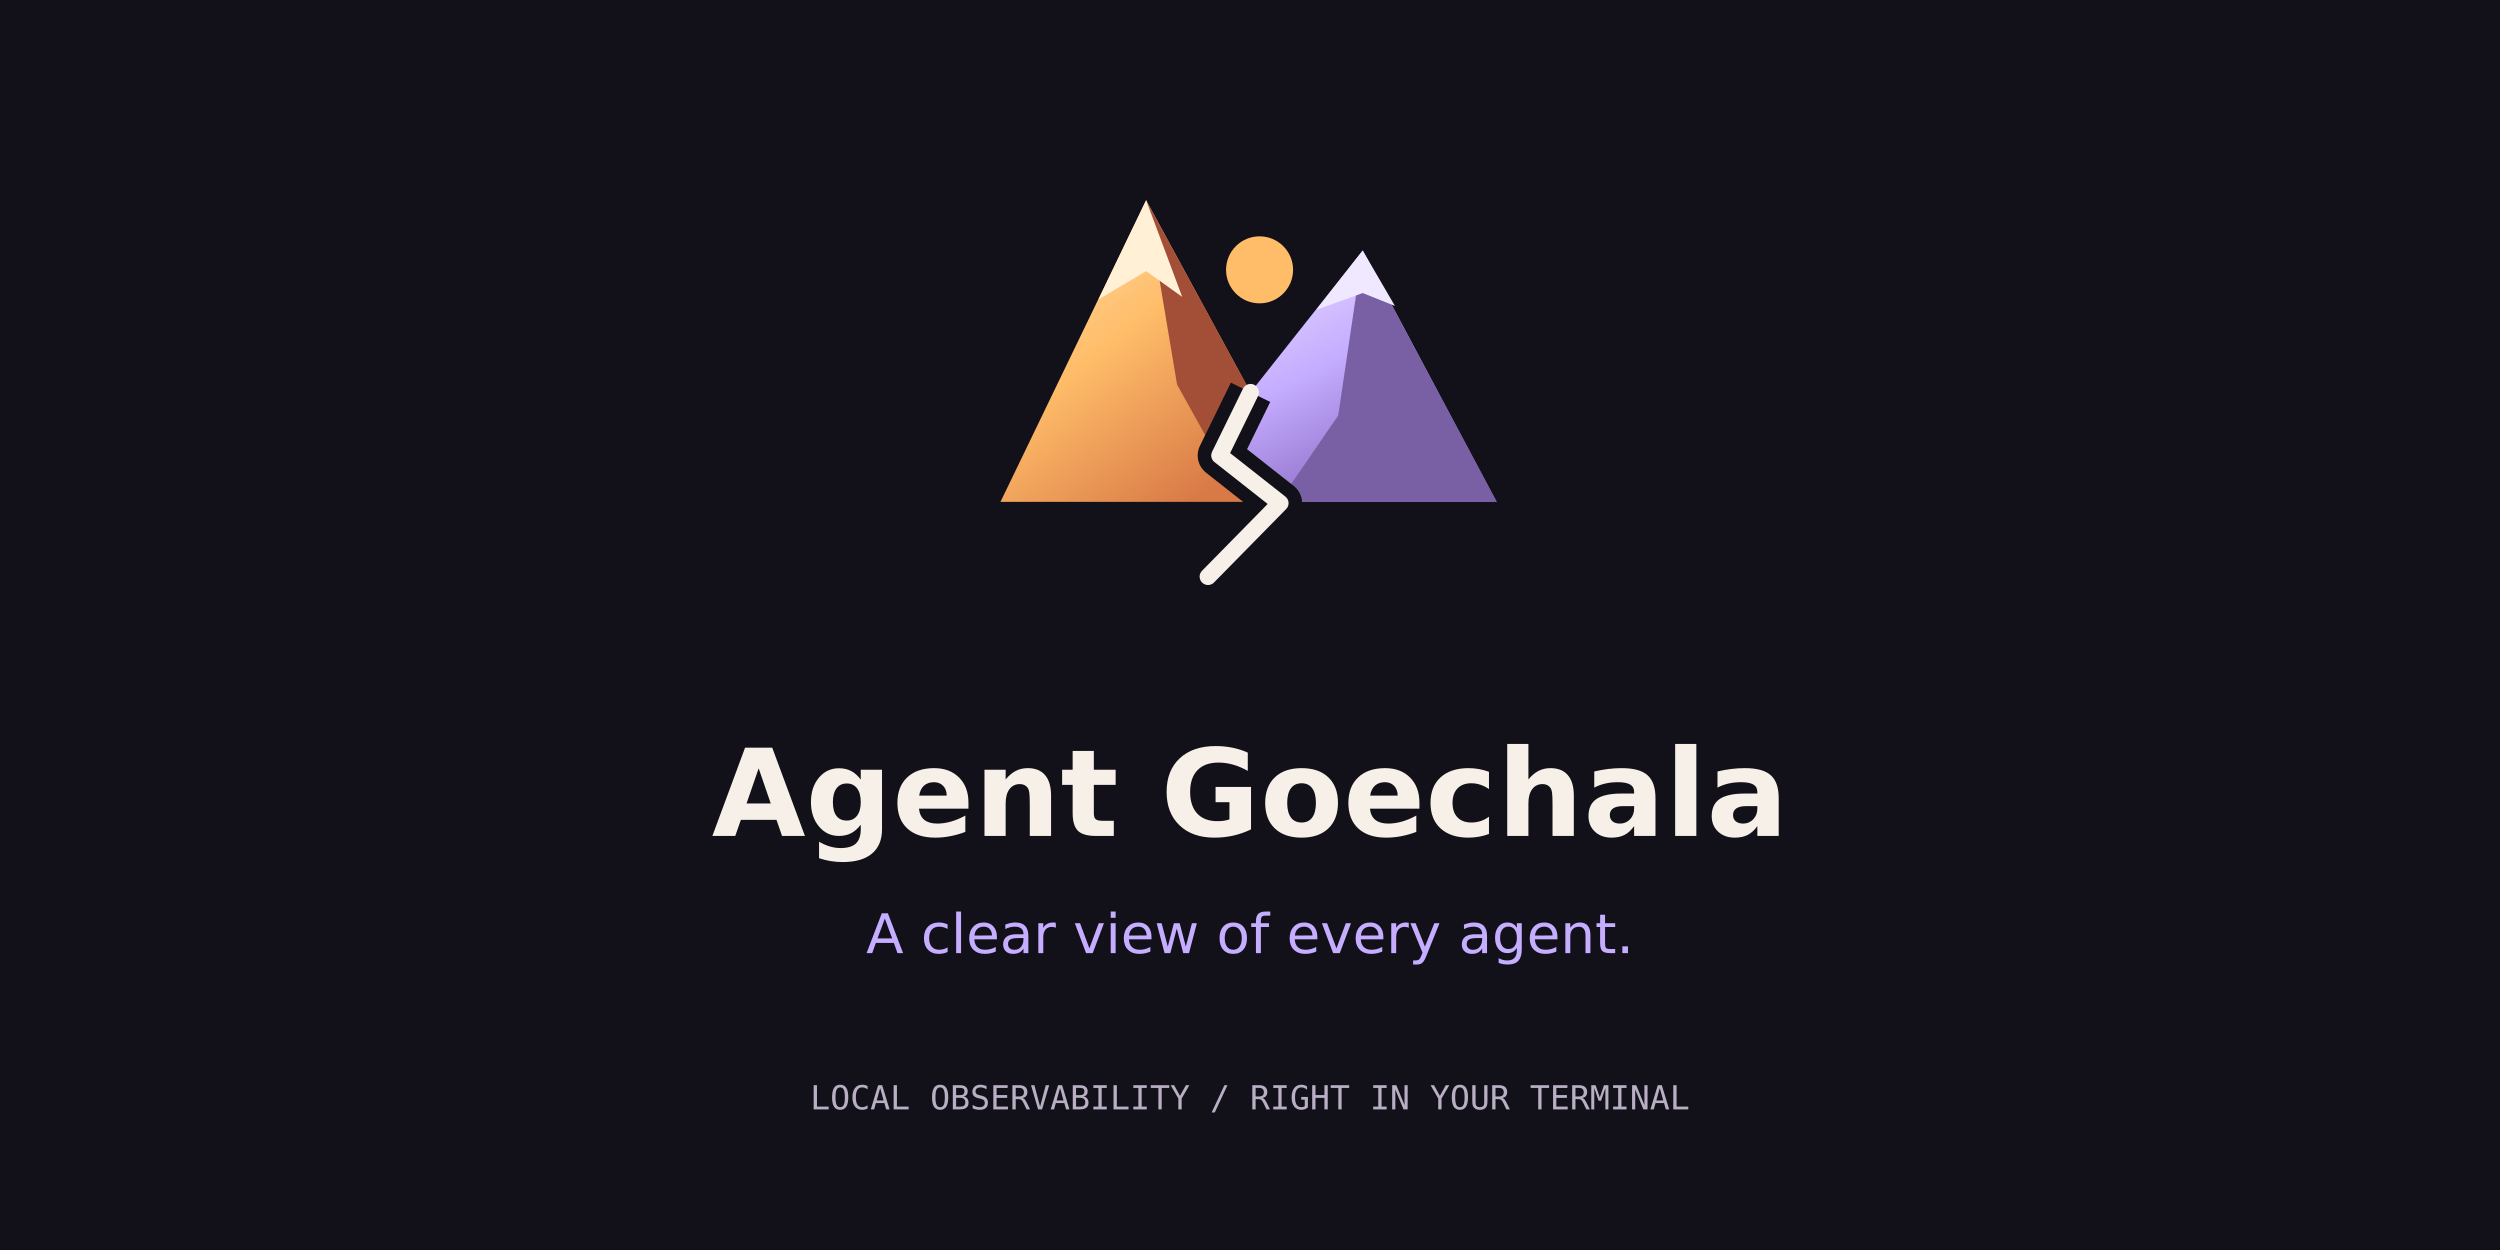
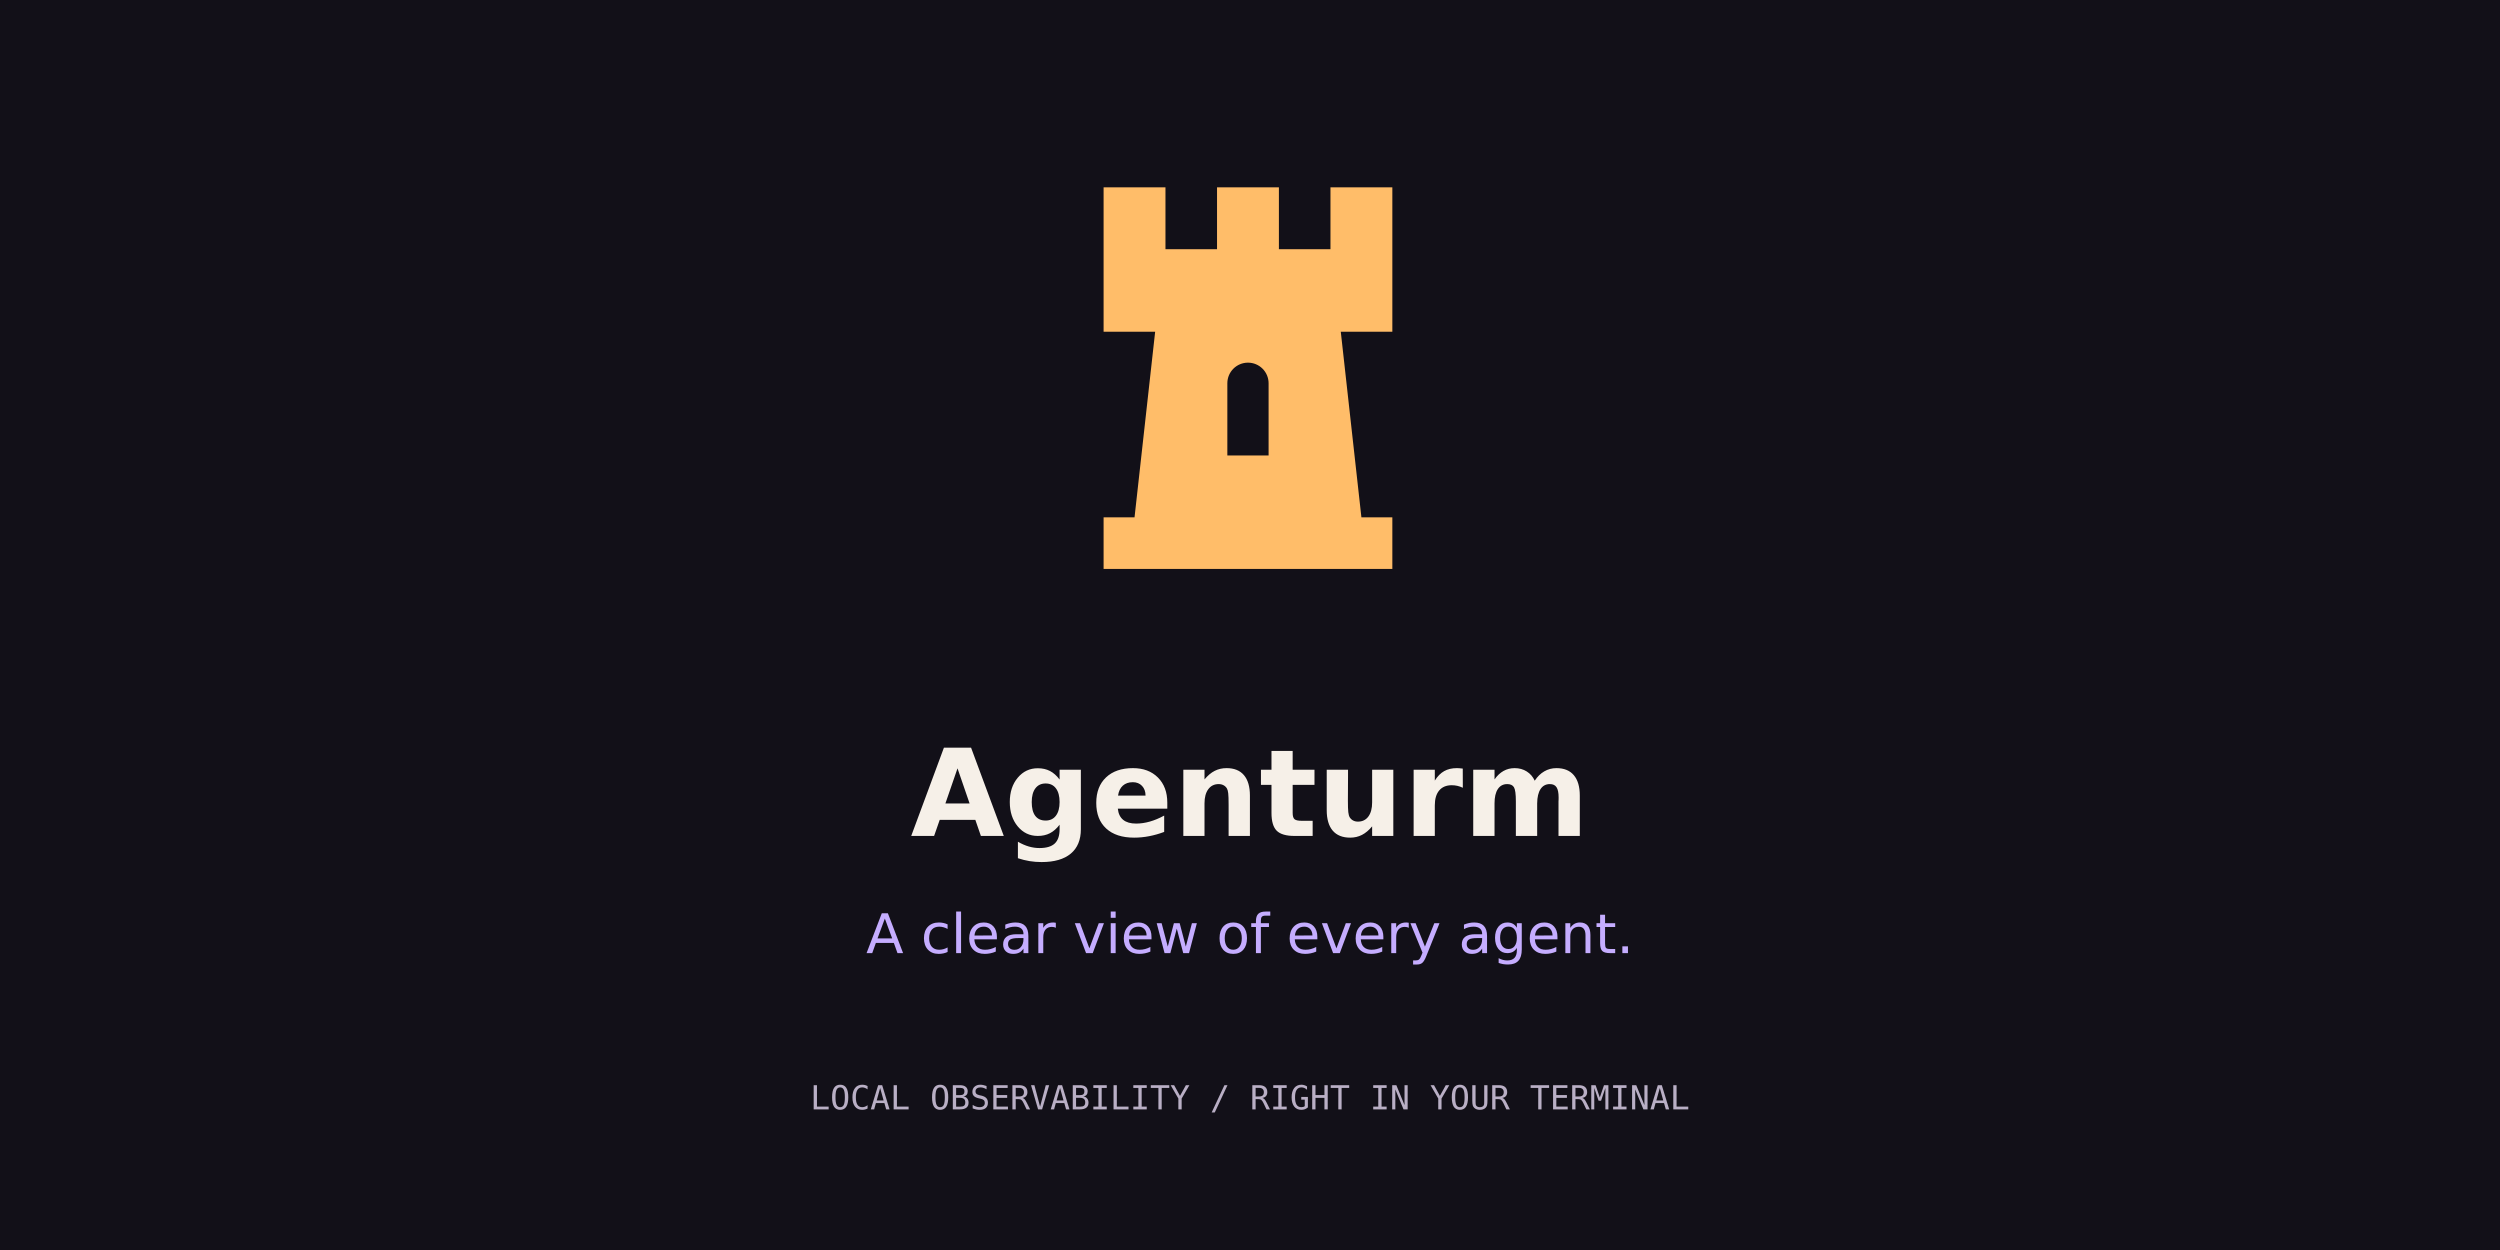
<svg xmlns="http://www.w3.org/2000/svg" width="1280" height="640" viewBox="0 0 1280 640" role="img" aria-labelledby="title desc">
  <rect width="1280" height="640" fill="#121018" />
  <g transform="translate(470 22) scale(.66)">
-     <defs>
-       <linearGradient id="warm-ridge" x1="0" y1="0" x2=".7" y2="1">
-         <stop stop-color="#ffe6bd" />
-         <stop offset=".5" stop-color="#ffbd69" />
-         <stop offset="1" stop-color="#d87946" />
-       </linearGradient>
-       <linearGradient id="cool-ridge" x1="0" y1="0" x2=".6" y2="1">
-         <stop stop-color="#eee4ff" />
-         <stop offset=".5" stop-color="#c5adff" />
-         <stop offset="1" stop-color="#8262bc" />
-       </linearGradient>
-     </defs>
-     <circle cx="265" cy="176" r="26" fill="#ffbd69" />
-     <path d="M64 356 177 122 258 271 231 319 280 356Z" fill="url(#warm-ridge)" />
-     <path d="m177 122 24 143 30 54 27-48Z" fill="#a34e36" />
-     <path d="M258 271 345 161 449 356H280l-49-37Z" fill="url(#cool-ridge)" />
-     <path d="m345 161-19 128-46 67h169Z" fill="#7960a4" />
-     <path d="m177 122-37 77 37-22 28 20Z" fill="#fff0d6" />
-     <path d="m345 161-36 46 36-13 25 10Z" fill="#f0e8ff" />
-     <path d="m258 271-24 49 47 37-56 57" fill="none" stroke="#121018" stroke-width="34" stroke-linejoin="round" />
-     <path d="m258 271-24 49 47 37-56 57" fill="none" stroke="#f6f0e8" stroke-width="13" stroke-linecap="round" stroke-linejoin="round" />
+     <path d="M144 112h48v48h40v-48h48v48h40v-48h48v112h-40l16 144h24v40H144v-40h24l16-144h-40Z            M240 264v56h32v-56a16 16 0 0 0-32 0Z" fill="#ffbd69" fill-rule="evenodd" />
  </g>
-   <text x="640" y="428" fill="#f6f0e8" text-anchor="middle" font-family="DejaVu Sans,Arial,sans-serif" font-weight="bold" font-size="62">Agent Goechala</text>
+   <text x="640" y="428" fill="#f6f0e8" text-anchor="middle" font-family="DejaVu Sans,Arial,sans-serif" font-weight="bold" font-size="62">Agenturm</text>
  <text x="640" y="488" fill="#c5adff" text-anchor="middle" font-family="DejaVu Sans,Arial,sans-serif" font-size="28">A clear view of every agent.</text>
  <text x="640" y="568" fill="#b9afc5" text-anchor="middle" font-family="DejaVu Sans Mono,monospace" font-size="17">LOCAL OBSERVABILITY  /  RIGHT IN YOUR TERMINAL</text>
</svg>
